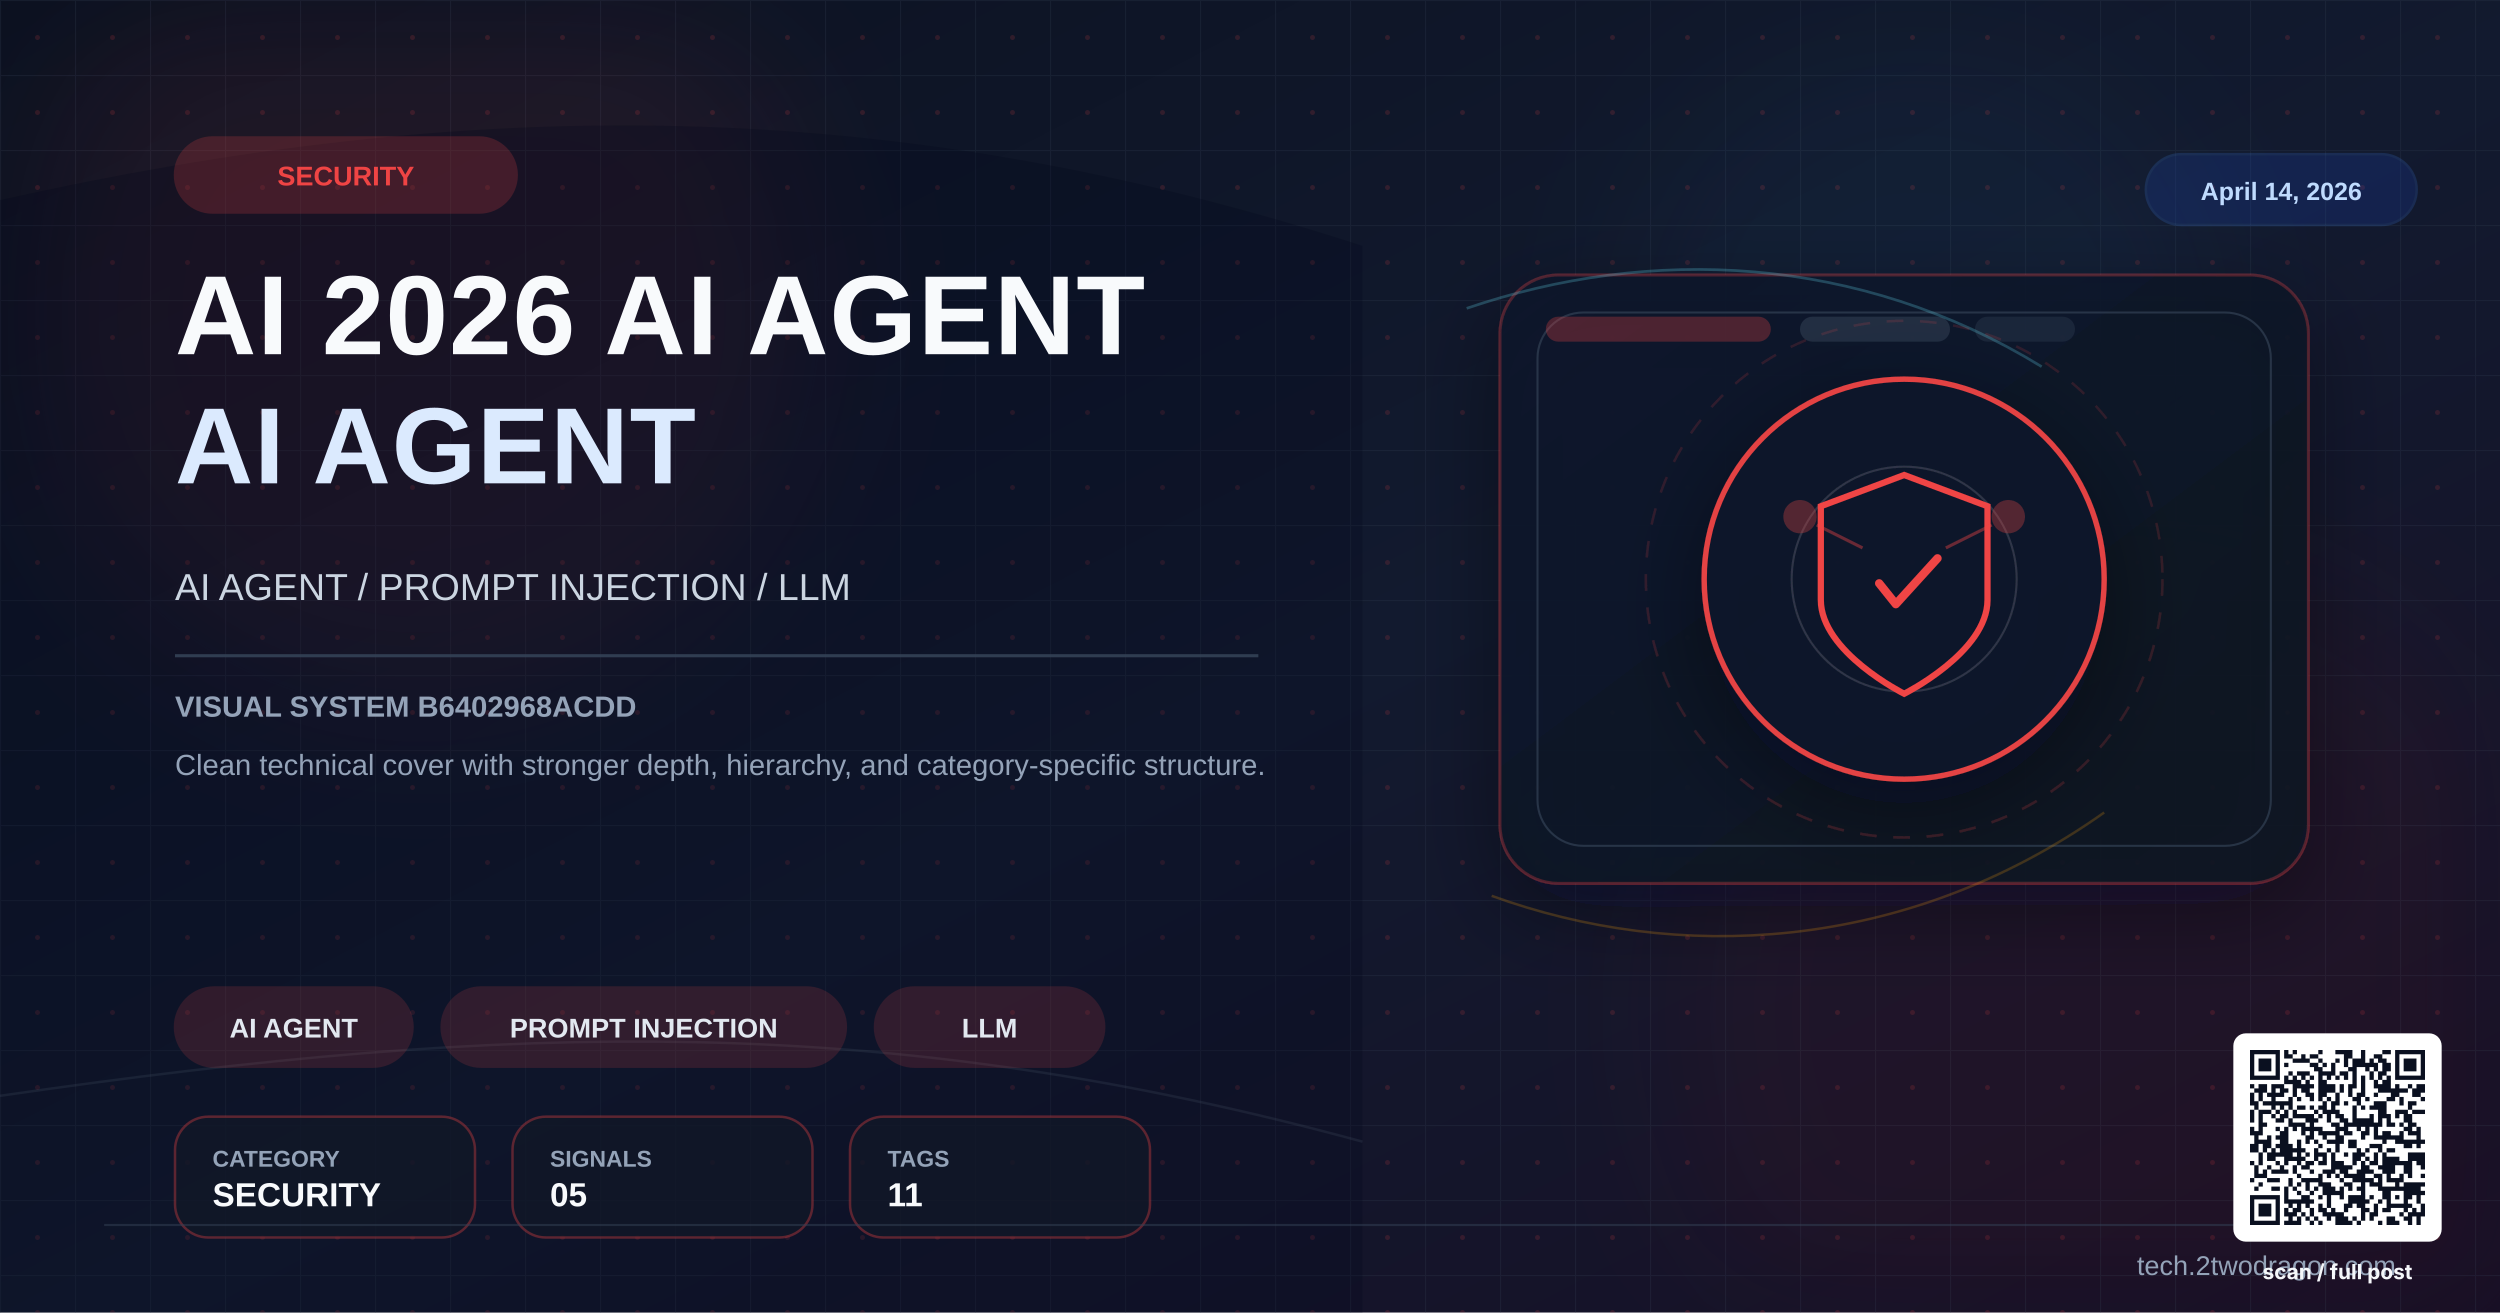
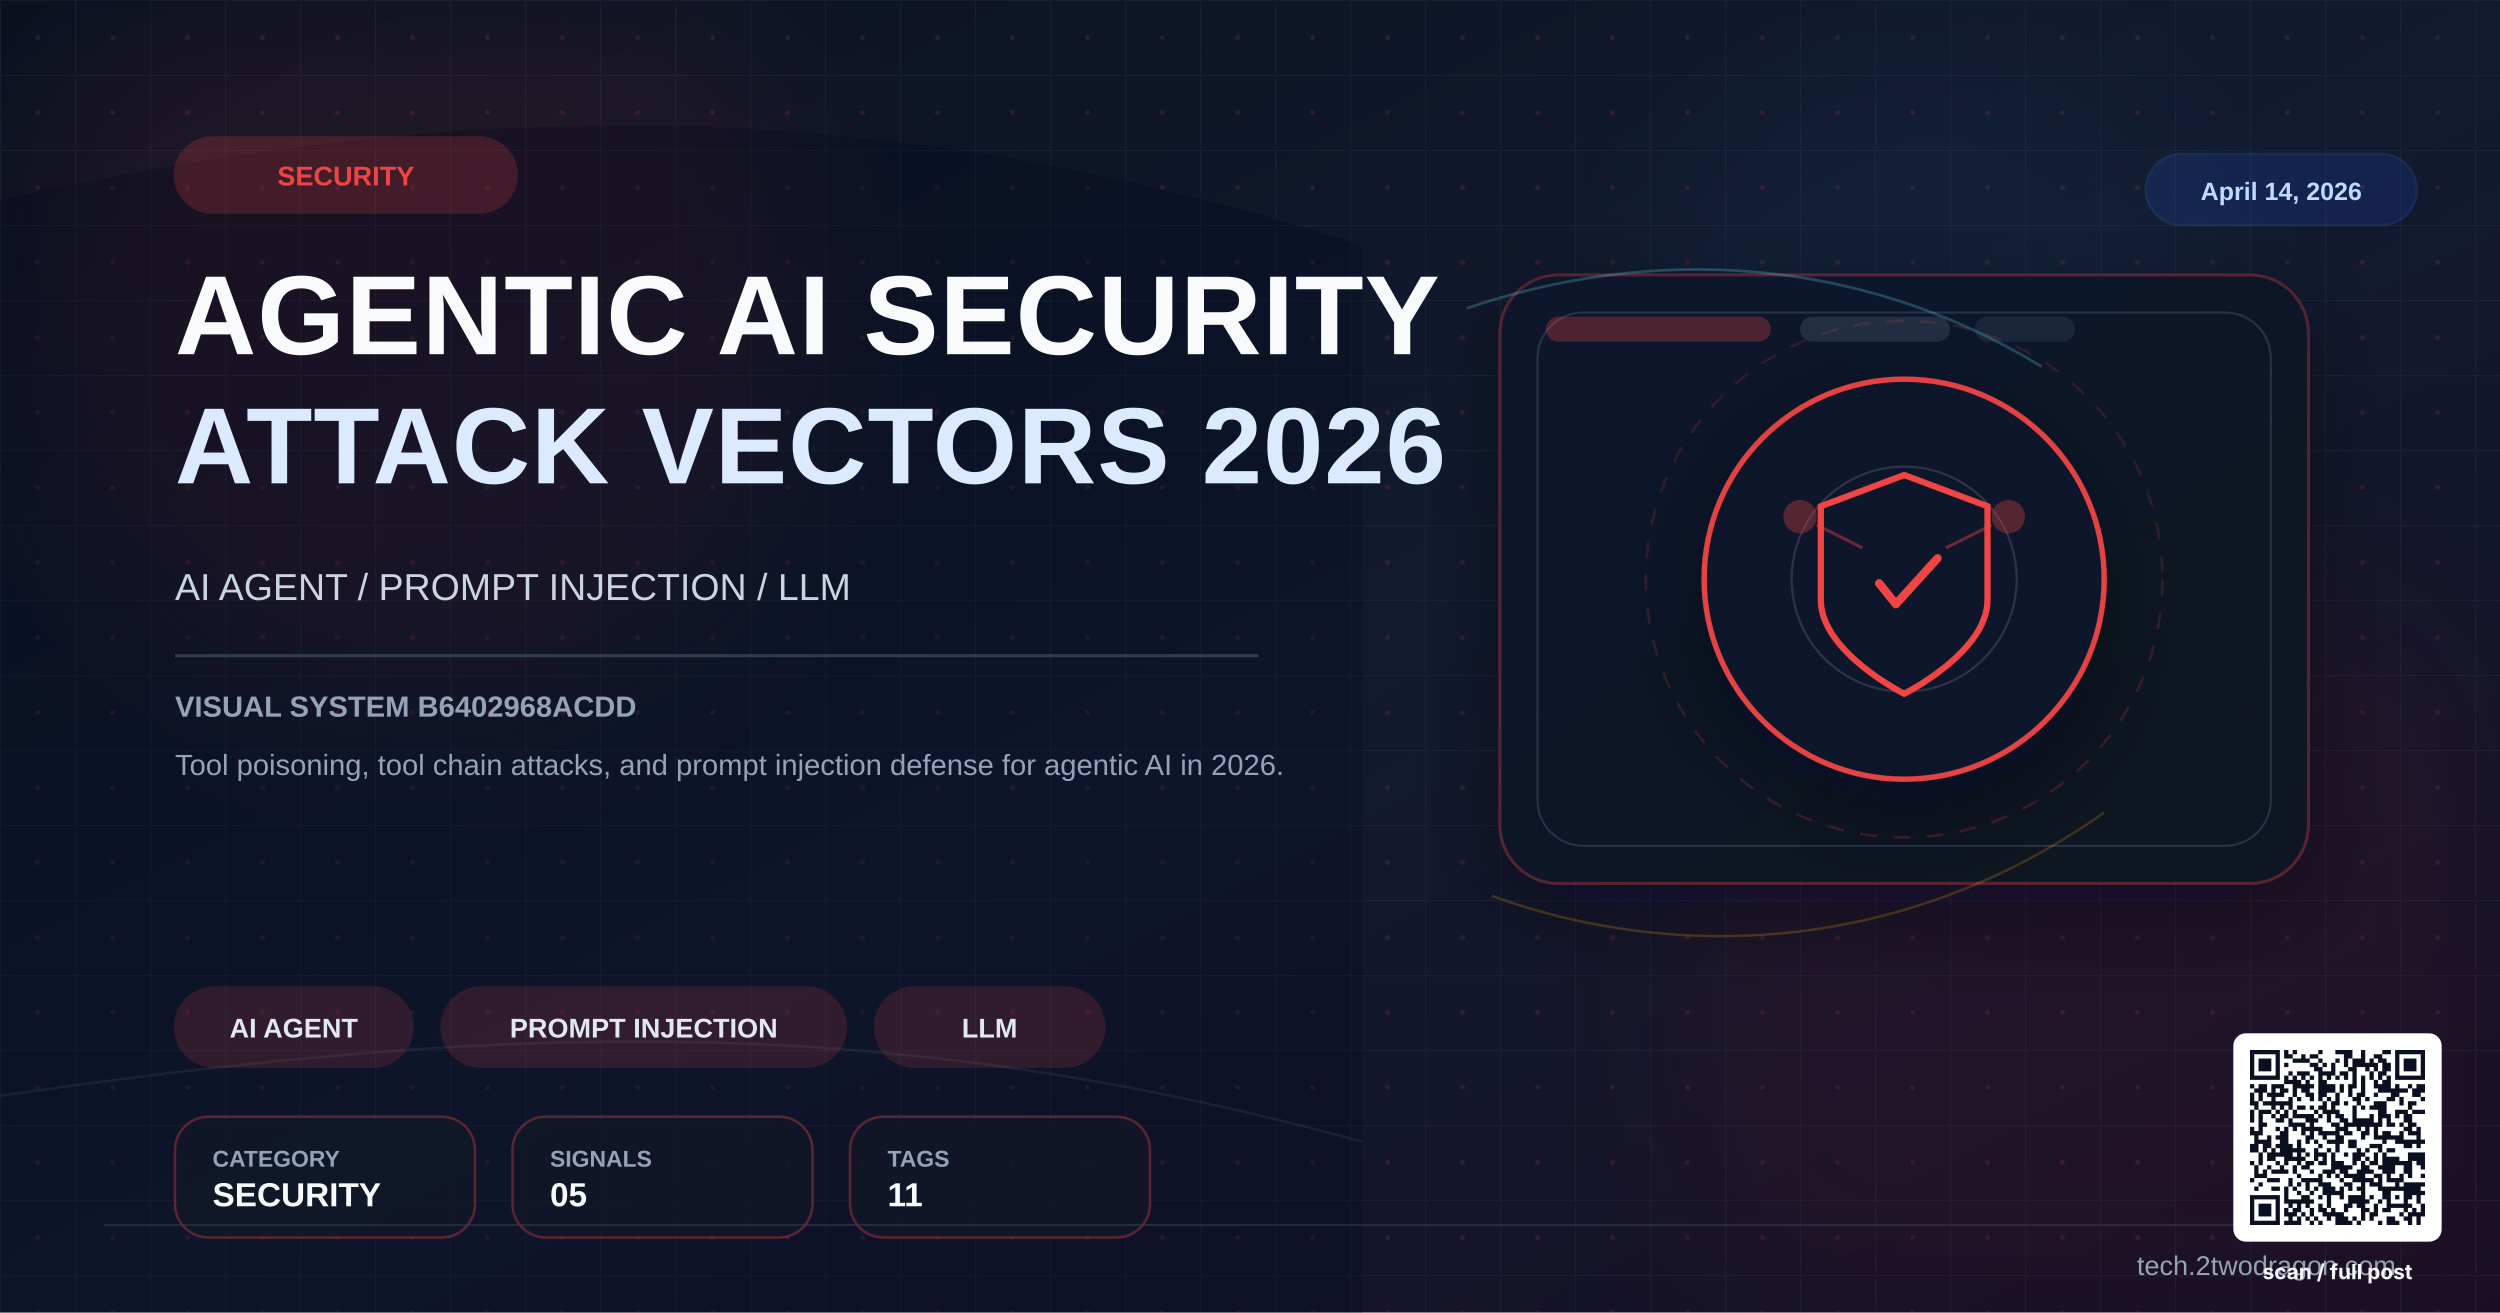
<svg xmlns="http://www.w3.org/2000/svg" viewBox="0 0 1200 630" width="1200" height="630">
  <defs>
    <linearGradient id="bg" x1="0%" y1="0%" x2="100%" y2="100%">
      <stop offset="0%" stop-color="#0b1120" />
      <stop offset="52%" stop-color="#121a2f" />
      <stop offset="100%" stop-color="#170f25" />
    </linearGradient>
    <linearGradient id="panel" x1="0%" y1="0%" x2="100%" y2="100%">
      <stop offset="0%" stop-color="#0f172a" stop-opacity="0.96" />
      <stop offset="100%" stop-color="#111827" stop-opacity="0.86" />
    </linearGradient>
    <pattern id="microGrid" x="0" y="0" width="36" height="36" patternUnits="userSpaceOnUse">
      <path d="M36 0H0V36" fill="none" stroke="#334155" stroke-width="1" opacity="0.25" />
      <circle cx="18" cy="18" r="1.2" fill="#ef4444" opacity="0.15" />
    </pattern>
    <filter id="glow" x="-40%" y="-40%" width="180%" height="180%">
      <feGaussianBlur stdDeviation="10" result="blur" />
      <feMerge>
        <feMergeNode in="blur" />
        <feMergeNode in="SourceGraphic" />
      </feMerge>
    </filter>
    <filter id="sg" x="-30%" y="-30%" width="160%" height="160%">
      <feGaussianBlur stdDeviation="36" />
    </filter>
    <filter id="shadow" x="-30%" y="-30%" width="180%" height="180%">
      <feDropShadow dx="0" dy="14" stdDeviation="22" flood-color="#020617" flood-opacity="0.42" />
    </filter>
  </defs>
  <rect width="1200" height="630" fill="url(#bg)" />
  <rect width="1200" height="630" fill="url(#microGrid)" />
  <circle cx="202" cy="150" r="190" fill="#ef4444" opacity="0.08" filter="url(#sg)" />
  <circle cx="1020" cy="486" r="220" fill="#991b1b" opacity="0.08" filter="url(#sg)" />
  <circle cx="920" cy="160" r="140" fill="#38bdf8" opacity="0.04" filter="url(#sg)" />
  <path d="M0 96 C224 46 426 44 654 118 L654 630 L0 630 Z" fill="#020617" opacity="0.24" />
  <path d="M0 526 C248 490 426 486 654 548" fill="none" stroke="#475569" stroke-width="1.2" opacity="0.22" />
  <rect x="720" y="132" width="388" height="292" rx="28" fill="url(#panel)" stroke="#ef4444" stroke-opacity="0.28" stroke-width="1.4" filter="url(#shadow)" />
  <rect x="738" y="150" width="352" height="256" rx="22" fill="none" stroke="#334155" stroke-opacity="0.7" stroke-width="1" />
  <rect x="742" y="152" width="108" height="12" rx="6" fill="#ef4444" opacity="0.28" />
  <rect x="864" y="152" width="72" height="12" rx="6" fill="#334155" opacity="0.55" />
  <rect x="948" y="152" width="48" height="12" rx="6" fill="#334155" opacity="0.35" />
  <path d="M704 148 C792 118 892 122 980 176" fill="none" stroke="#67e8f9" stroke-width="1.3" opacity="0.24" />
  <path d="M716 430 C804 462 914 458 1010 390" fill="none" stroke="#f59e0b" stroke-width="1.2" opacity="0.22" />
  <g transform="translate(914,278)" filter="url(#shadow)">
    <circle r="96" fill="#0f172a" stroke="#ef4444" stroke-width="2.6" opacity="0.94" />
    <circle r="124" fill="none" stroke="#ef4444" stroke-opacity="0.15" stroke-width="1.2" stroke-dasharray="8 8" />
    <circle r="54" fill="none" stroke="#e2e8f0" stroke-opacity="0.15" stroke-width="1" />
    <path d="M0,-50 L40,-35 L40,10 C40,35 0,55 0,55 C0,55 -40,35 -40,10 L-40,-35 Z" fill="none" stroke="#ef4444" stroke-width="3" />
    <path d="M-12,2 L-4,12 L16,-10" stroke="#ef4444" stroke-width="4" fill="none" stroke-linecap="round" stroke-linejoin="round" />
    <circle cx="-50" cy="-30" r="8" fill="#ef4444" opacity="0.3" />
    <circle cx="50" cy="-30" r="8" fill="#ef4444" opacity="0.3" />
    <line x1="-42" y1="-26" x2="-20" y2="-15" stroke="#ef4444" stroke-width="1.5" opacity="0.4" />
    <line x1="42" y1="-26" x2="20" y2="-15" stroke="#ef4444" stroke-width="1.5" opacity="0.4" />
  </g>
  <g transform="translate(84 66)">
    <rect width="164" height="36" rx="18" fill="#ef4444" opacity="0.2" stroke="#ef4444" stroke-width="1.2" />
    <text x="82" y="23" font-family="Arial,sans-serif" font-size="13" font-weight="700" fill="#ef4444" text-anchor="middle">SECURITY</text>
  </g>
-   <text x="84" y="170" font-family="Arial,sans-serif" font-size="54" font-weight="700" fill="#f8fafc" letter-spacing="0.5">AI 2026 AI AGENT</text>
-   <text x="84" y="232" font-family="Arial,sans-serif" font-size="52" font-weight="700" fill="#dbeafe" letter-spacing="0.5">AI AGENT</text>
+   <text x="84" y="170" font-family="Arial,sans-serif" font-size="54" font-weight="700" fill="#f8fafc" letter-spacing="0.5">AGENTIC AI SECURITY</text>
+   <text x="84" y="232" font-family="Arial,sans-serif" font-size="52" font-weight="700" fill="#dbeafe" letter-spacing="0.5">ATTACK VECTORS 2026</text>
  <text x="84" y="288" font-family="Arial,sans-serif" font-size="18" fill="#cbd5e1">AI AGENT / PROMPT INJECTION / LLM</text>
  <rect x="84" y="314" width="520" height="1.5" fill="#334155" opacity="0.9" />
  <text x="84" y="344" font-family="Arial,sans-serif" font-size="14" font-weight="700" fill="#94a3b8">VISUAL SYSTEM B6402968ACDD</text>
-   <text x="84" y="372" font-family="Arial,sans-serif" font-size="14" fill="#94a3b8">Clean technical cover with stronger depth, hierarchy, and category-specific structure.</text>
+   <text x="84" y="372" font-family="Arial,sans-serif" font-size="14" fill="#94a3b8">Tool poisoning, tool chain attacks, and prompt injection defense for agentic AI in 2026.</text>
  <g transform="translate(84 474)">
    <rect width="114" height="38" rx="19" fill="#ef4444" opacity="0.16" stroke="#ef4444" stroke-width="1.2" />
    <text x="57.0" y="24" font-family="Arial,sans-serif" font-size="13" font-weight="700" fill="#e2e8f0" text-anchor="middle">AI AGENT</text>
  </g>
  <g transform="translate(212 474)">
    <rect width="194" height="38" rx="19" fill="#ef4444" opacity="0.16" stroke="#ef4444" stroke-width="1.2" />
    <text x="97.0" y="24" font-family="Arial,sans-serif" font-size="13" font-weight="700" fill="#e2e8f0" text-anchor="middle">PROMPT INJECTION</text>
  </g>
  <g transform="translate(420 474)">
    <rect width="110" height="38" rx="19" fill="#ef4444" opacity="0.16" stroke="#ef4444" stroke-width="1.2" />
    <text x="55.0" y="24" font-family="Arial,sans-serif" font-size="13" font-weight="700" fill="#e2e8f0" text-anchor="middle">LLM</text>
  </g>
  <g transform="translate(84 536)">
    <rect width="144" height="58" rx="16" fill="#111827" fill-opacity="0.78" stroke="#ef4444" stroke-opacity="0.35" stroke-width="1.2" />
    <text x="18" y="24" font-family="Arial,sans-serif" font-size="11" font-weight="700" fill="#94a3b8">CATEGORY</text>
    <text x="18" y="43" font-family="Arial,sans-serif" font-size="16" font-weight="700" fill="#f8fafc">SECURITY</text>
  </g>
  <g transform="translate(246 536)">
    <rect width="144" height="58" rx="16" fill="#111827" fill-opacity="0.78" stroke="#ef4444" stroke-opacity="0.35" stroke-width="1.2" />
    <text x="18" y="24" font-family="Arial,sans-serif" font-size="11" font-weight="700" fill="#94a3b8">SIGNALS</text>
    <text x="18" y="43" font-family="Arial,sans-serif" font-size="16" font-weight="700" fill="#f8fafc">05</text>
  </g>
  <g transform="translate(408 536)">
    <rect width="144" height="58" rx="16" fill="#111827" fill-opacity="0.78" stroke="#ef4444" stroke-opacity="0.35" stroke-width="1.2" />
    <text x="18" y="24" font-family="Arial,sans-serif" font-size="11" font-weight="700" fill="#94a3b8">TAGS</text>
    <text x="18" y="43" font-family="Arial,sans-serif" font-size="16" font-weight="700" fill="#f8fafc">11</text>
  </g>
  <g transform="translate(1030 74)">
    <rect width="130" height="34" rx="17" fill="#1d4ed8" opacity="0.18" stroke="#3b82f6" stroke-width="1.2" />
    <text x="65" y="22" font-family="Arial,sans-serif" font-size="12" font-weight="700" fill="#bfdbfe" text-anchor="middle">April 14, 2026</text>
  </g>
  <line x1="50" y1="588" x2="1150" y2="588" stroke="#334155" stroke-width="1" opacity="0.5" />
  <text x="1150" y="612" font-family="Arial,sans-serif" font-size="13" fill="#94a3b8" text-anchor="end">tech.2twodragon.com</text>
  <g transform="translate(1080,504)">
    <rect x="-8" y="-8" width="100" height="100" rx="6" fill="#FFFFFF" />
    <g transform="scale(2.04878)" fill="#0A1020">
      <path d="M0 0h7v1h-7zM8 0h1v1h-1zM10 0h1v1h-1zM16 0h1v1h-1zM20 0h4v1h-4zM26 0h1v1h-1zM31 0h2v1h-2zM34 0h7v1h-7zM0 1h1v1h-1zM6 1h1v1h-1zM8 1h2v1h-2zM12 1h1v1h-1zM14 1h2v1h-2zM22 1h2v1h-2zM26 1h1v1h-1zM29 1h2v1h-2zM34 1h1v1h-1zM40 1h1v1h-1zM0 2h1v1h-1zM2 2h3v1h-3zM6 2h1v1h-1zM10 2h4v1h-4zM16 2h1v1h-1zM20 2h1v1h-1zM22 2h1v1h-1zM24 2h3v1h-3zM28 2h1v1h-1zM30 2h2v1h-2zM34 2h1v1h-1zM36 2h3v1h-3zM40 2h1v1h-1zM0 3h1v1h-1zM2 3h3v1h-3zM6 3h1v1h-1zM8 3h1v1h-1zM14 3h2v1h-2zM17 3h1v1h-1zM19 3h1v1h-1zM22 3h1v1h-1zM24 3h6v1h-6zM31 3h2v1h-2zM34 3h1v1h-1zM36 3h3v1h-3zM40 3h1v1h-1zM0 4h1v1h-1zM2 4h3v1h-3zM6 4h1v1h-1zM15 4h2v1h-2zM19 4h1v1h-1zM23 4h2v1h-2zM27 4h1v1h-1zM29 4h1v1h-1zM31 4h2v1h-2zM34 4h1v1h-1zM36 4h3v1h-3zM40 4h1v1h-1zM0 5h1v1h-1zM6 5h1v1h-1zM9 5h1v1h-1zM11 5h3v1h-3zM16 5h4v1h-4zM21 5h2v1h-2zM24 5h1v1h-1zM28 5h1v1h-1zM30 5h2v1h-2zM34 5h1v1h-1zM40 5h1v1h-1zM0 6h7v1h-7zM8 6h1v1h-1zM10 6h1v1h-1zM12 6h1v1h-1zM14 6h1v1h-1zM16 6h1v1h-1zM18 6h1v1h-1zM20 6h1v1h-1zM22 6h1v1h-1zM24 6h1v1h-1zM26 6h1v1h-1zM28 6h1v1h-1zM30 6h1v1h-1zM32 6h1v1h-1zM34 6h7v1h-7zM8 7h4v1h-4zM13 7h1v1h-1zM16 7h2v1h-2zM24 7h1v1h-1zM26 7h1v1h-1zM29 7h1v1h-1zM31 7h2v1h-2zM0 8h1v1h-1zM2 8h2v1h-2zM5 8h3v1h-3zM10 8h5v1h-5zM16 8h4v1h-4zM21 8h1v1h-1zM23 8h2v1h-2zM26 8h1v1h-1zM29 8h4v1h-4zM34 8h1v1h-1zM37 8h1v1h-1zM39 8h2v1h-2zM1 9h3v1h-3zM5 9h1v1h-1zM7 9h2v1h-2zM10 9h1v1h-1zM12 9h2v1h-2zM16 9h4v1h-4zM21 9h1v1h-1zM23 9h1v1h-1zM26 9h1v1h-1zM30 9h7v1h-7zM38 9h3v1h-3zM0 10h1v1h-1zM2 10h1v1h-1zM4 10h4v1h-4zM10 10h1v1h-1zM13 10h2v1h-2zM16 10h2v1h-2zM20 10h1v1h-1zM23 10h1v1h-1zM25 10h2v1h-2zM29 10h1v1h-1zM33 10h2v1h-2zM38 10h2v1h-2zM0 11h1v1h-1zM2 11h1v1h-1zM5 11h1v1h-1zM9 11h1v1h-1zM11 11h1v1h-1zM14 11h1v1h-1zM16 11h1v1h-1zM18 11h1v1h-1zM20 11h1v1h-1zM24 11h2v1h-2zM27 11h1v1h-1zM32 11h2v1h-2zM35 11h1v1h-1zM40 11h1v1h-1zM0 12h2v1h-2zM3 12h7v1h-7zM17 12h1v1h-1zM19 12h2v1h-2zM22 12h1v1h-1zM25 12h1v1h-1zM29 12h3v1h-3zM35 12h1v1h-1zM37 12h2v1h-2zM1 13h1v1h-1zM5 13h1v1h-1zM7 13h1v1h-1zM9 13h1v1h-1zM11 13h2v1h-2zM14 13h1v1h-1zM16 13h2v1h-2zM19 13h1v1h-1zM24 13h1v1h-1zM26 13h1v1h-1zM28 13h4v1h-4zM37 13h1v1h-1zM0 14h1v1h-1zM2 14h3v1h-3zM6 14h1v1h-1zM8 14h1v1h-1zM10 14h1v1h-1zM15 14h1v1h-1zM17 14h4v1h-4zM24 14h1v1h-1zM30 14h2v1h-2zM34 14h3v1h-3zM38 14h3v1h-3zM0 15h1v1h-1zM2 15h1v1h-1zM5 15h1v1h-1zM7 15h2v1h-2zM10 15h5v1h-5zM16 15h1v1h-1zM18 15h1v1h-1zM20 15h2v1h-2zM24 15h1v1h-1zM28 15h1v1h-1zM30 15h3v1h-3zM34 15h1v1h-1zM36 15h2v1h-2zM0 16h1v1h-1zM2 16h1v1h-1zM6 16h2v1h-2zM9 16h1v1h-1zM13 16h3v1h-3zM18 16h1v1h-1zM21 16h2v1h-2zM24 16h5v1h-5zM30 16h1v1h-1zM32 16h1v1h-1zM36 16h2v1h-2zM2 17h2v1h-2zM9 17h4v1h-4zM14 17h1v1h-1zM19 17h2v1h-2zM22 17h9v1h-9zM32 17h2v1h-2zM35 17h1v1h-1zM37 17h2v1h-2zM0 18h1v1h-1zM2 18h1v1h-1zM6 18h1v1h-1zM8 18h1v1h-1zM10 18h1v1h-1zM12 18h5v1h-5zM20 18h3v1h-3zM25 18h1v1h-1zM27 18h1v1h-1zM29 18h1v1h-1zM36 18h2v1h-2zM39 18h1v1h-1zM0 19h3v1h-3zM7 19h2v1h-2zM12 19h1v1h-1zM14 19h1v1h-1zM16 19h5v1h-5zM22 19h2v1h-2zM26 19h2v1h-2zM29 19h1v1h-1zM31 19h2v1h-2zM35 19h1v1h-1zM37 19h3v1h-3zM1 20h1v1h-1zM4 20h1v1h-1zM6 20h3v1h-3zM13 20h2v1h-2zM17 20h1v1h-1zM20 20h2v1h-2zM26 20h1v1h-1zM29 20h7v1h-7zM39 20h1v1h-1zM1 21h4v1h-4zM7 21h2v1h-2zM11 21h1v1h-1zM13 21h1v1h-1zM15 21h1v1h-1zM18 21h4v1h-4zM23 21h2v1h-2zM31 21h1v1h-1zM34 21h7v1h-7zM0 22h2v1h-2zM3 22h2v1h-2zM6 22h4v1h-4zM11 22h1v1h-1zM16 22h1v1h-1zM20 22h1v1h-1zM23 22h2v1h-2zM28 22h3v1h-3zM36 22h2v1h-2zM39 22h1v1h-1zM0 23h2v1h-2zM3 23h1v1h-1zM5 23h1v1h-1zM7 23h6v1h-6zM15 23h1v1h-1zM18 23h1v1h-1zM20 23h1v1h-1zM25 23h1v1h-1zM27 23h1v1h-1zM30 23h1v1h-1zM32 23h2v1h-2zM2 24h1v1h-1zM4 24h6v1h-6zM11 24h1v1h-1zM13 24h1v1h-1zM15 24h3v1h-3zM19 24h1v1h-1zM22 24h1v1h-1zM24 24h3v1h-3zM29 24h1v1h-1zM31 24h1v1h-1zM37 24h4v1h-4zM2 25h1v1h-1zM4 25h2v1h-2zM8 25h5v1h-5zM15 25h1v1h-1zM17 25h1v1h-1zM19 25h1v1h-1zM24 25h2v1h-2zM27 25h1v1h-1zM29 25h1v1h-1zM31 25h4v1h-4zM37 25h4v1h-4zM0 26h1v1h-1zM2 26h1v1h-1zM6 26h1v1h-1zM8 26h1v1h-1zM11 26h1v1h-1zM13 26h2v1h-2zM16 26h2v1h-2zM19 26h3v1h-3zM24 26h1v1h-1zM26 26h1v1h-1zM28 26h2v1h-2zM31 26h7v1h-7zM39 26h2v1h-2zM1 27h1v1h-1zM4 27h1v1h-1zM7 27h1v1h-1zM10 27h1v1h-1zM12 27h2v1h-2zM19 27h5v1h-5zM26 27h2v1h-2zM30 27h4v1h-4zM36 27h2v1h-2zM40 27h1v1h-1zM1 28h1v1h-1zM3 28h1v1h-1zM5 28h4v1h-4zM10 28h1v1h-1zM14 28h1v1h-1zM17 28h3v1h-3zM21 28h2v1h-2zM25 28h4v1h-4zM31 28h3v1h-3zM36 28h2v1h-2zM1 29h3v1h-3zM11 29h1v1h-1zM16 29h1v1h-1zM18 29h1v1h-1zM20 29h1v1h-1zM22 29h5v1h-5zM29 29h2v1h-2zM32 29h1v1h-1zM35 29h1v1h-1zM37 29h1v1h-1zM40 29h1v1h-1zM0 30h1v1h-1zM4 30h3v1h-3zM9 30h1v1h-1zM12 30h5v1h-5zM21 30h1v1h-1zM24 30h5v1h-5zM30 30h1v1h-1zM32 30h4v1h-4zM2 31h1v1h-1zM9 31h1v1h-1zM11 31h1v1h-1zM13 31h1v1h-1zM16 31h3v1h-3zM22 31h2v1h-2zM26 31h1v1h-1zM28 31h3v1h-3zM34 31h1v1h-1zM36 31h5v1h-5zM1 32h1v1h-1zM5 32h2v1h-2zM8 32h1v1h-1zM10 32h1v1h-1zM13 32h1v1h-1zM15 32h1v1h-1zM17 32h3v1h-3zM21 32h1v1h-1zM23 32h1v1h-1zM25 32h2v1h-2zM30 32h10v1h-10zM8 33h1v1h-1zM11 33h1v1h-1zM14 33h1v1h-1zM17 33h5v1h-5zM26 33h1v1h-1zM31 33h2v1h-2zM36 33h5v1h-5zM0 34h7v1h-7zM8 34h1v1h-1zM12 34h2v1h-2zM16 34h1v1h-1zM18 34h1v1h-1zM21 34h1v1h-1zM23 34h4v1h-4zM28 34h1v1h-1zM31 34h2v1h-2zM34 34h1v1h-1zM36 34h2v1h-2zM39 34h1v1h-1zM0 35h1v1h-1zM6 35h1v1h-1zM8 35h7v1h-7zM18 35h1v1h-1zM23 35h5v1h-5zM30 35h1v1h-1zM32 35h1v1h-1zM36 35h1v1h-1zM39 35h1v1h-1zM0 36h1v1h-1zM2 36h3v1h-3zM6 36h1v1h-1zM9 36h1v1h-1zM11 36h1v1h-1zM13 36h1v1h-1zM16 36h1v1h-1zM18 36h1v1h-1zM22 36h2v1h-2zM25 36h2v1h-2zM29 36h1v1h-1zM32 36h6v1h-6zM40 36h1v1h-1zM0 37h1v1h-1zM2 37h3v1h-3zM6 37h1v1h-1zM8 37h1v1h-1zM10 37h2v1h-2zM14 37h1v1h-1zM16 37h2v1h-2zM19 37h1v1h-1zM22 37h1v1h-1zM26 37h2v1h-2zM29 37h1v1h-1zM31 37h2v1h-2zM36 37h1v1h-1zM38 37h1v1h-1zM40 37h1v1h-1zM0 38h1v1h-1zM2 38h3v1h-3zM6 38h1v1h-1zM8 38h3v1h-3zM12 38h1v1h-1zM14 38h1v1h-1zM17 38h5v1h-5zM26 38h1v1h-1zM28 38h2v1h-2zM35 38h1v1h-1zM37 38h4v1h-4zM0 39h1v1h-1zM6 39h1v1h-1zM9 39h1v1h-1zM11 39h1v1h-1zM13 39h1v1h-1zM15 39h1v1h-1zM18 39h1v1h-1zM20 39h3v1h-3zM24 39h1v1h-1zM26 39h1v1h-1zM28 39h1v1h-1zM32 39h2v1h-2zM36 39h2v1h-2zM39 39h1v1h-1zM0 40h7v1h-7zM8 40h4v1h-4zM14 40h1v1h-1zM16 40h1v1h-1zM20 40h4v1h-4zM25 40h1v1h-1zM30 40h1v1h-1zM32 40h3v1h-3zM37 40h1v1h-1zM39 40h1v1h-1z" />
    </g>
  </g>
  <text x="1122" y="614" font-family="Inter,Helvetica,Arial,sans-serif" font-size="10" font-weight="700" fill="#F5F7FA" text-anchor="middle">scan / full post</text>
</svg>
